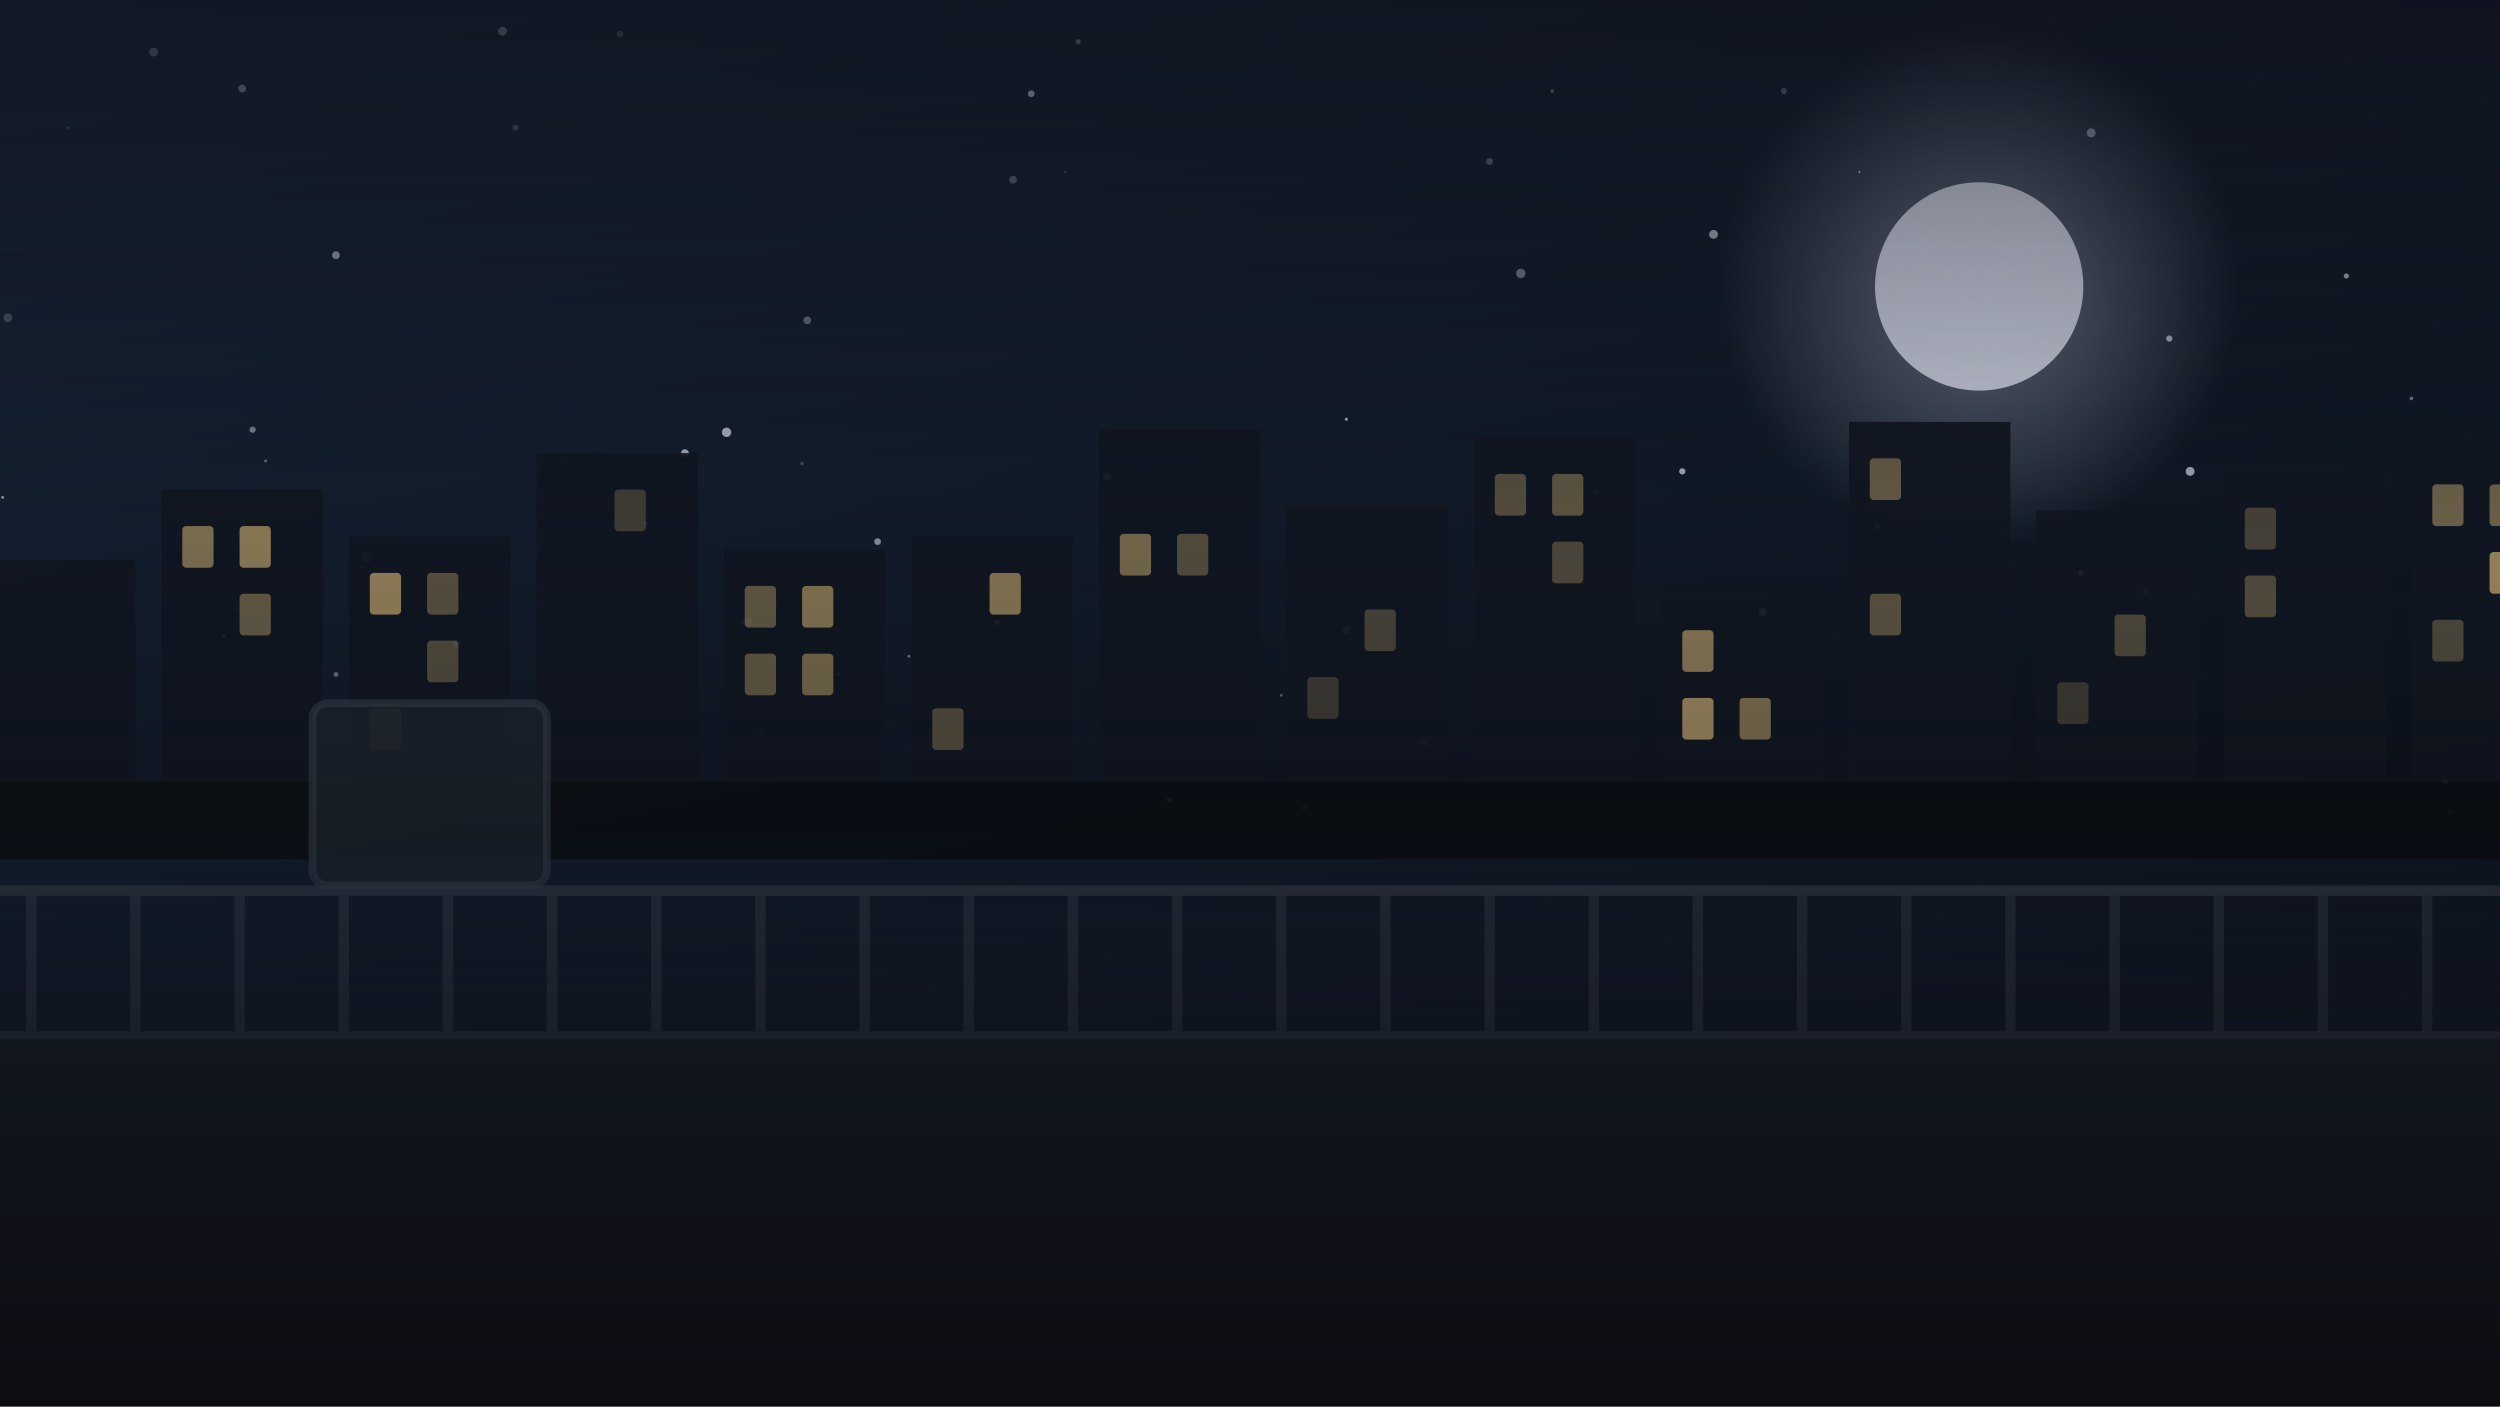
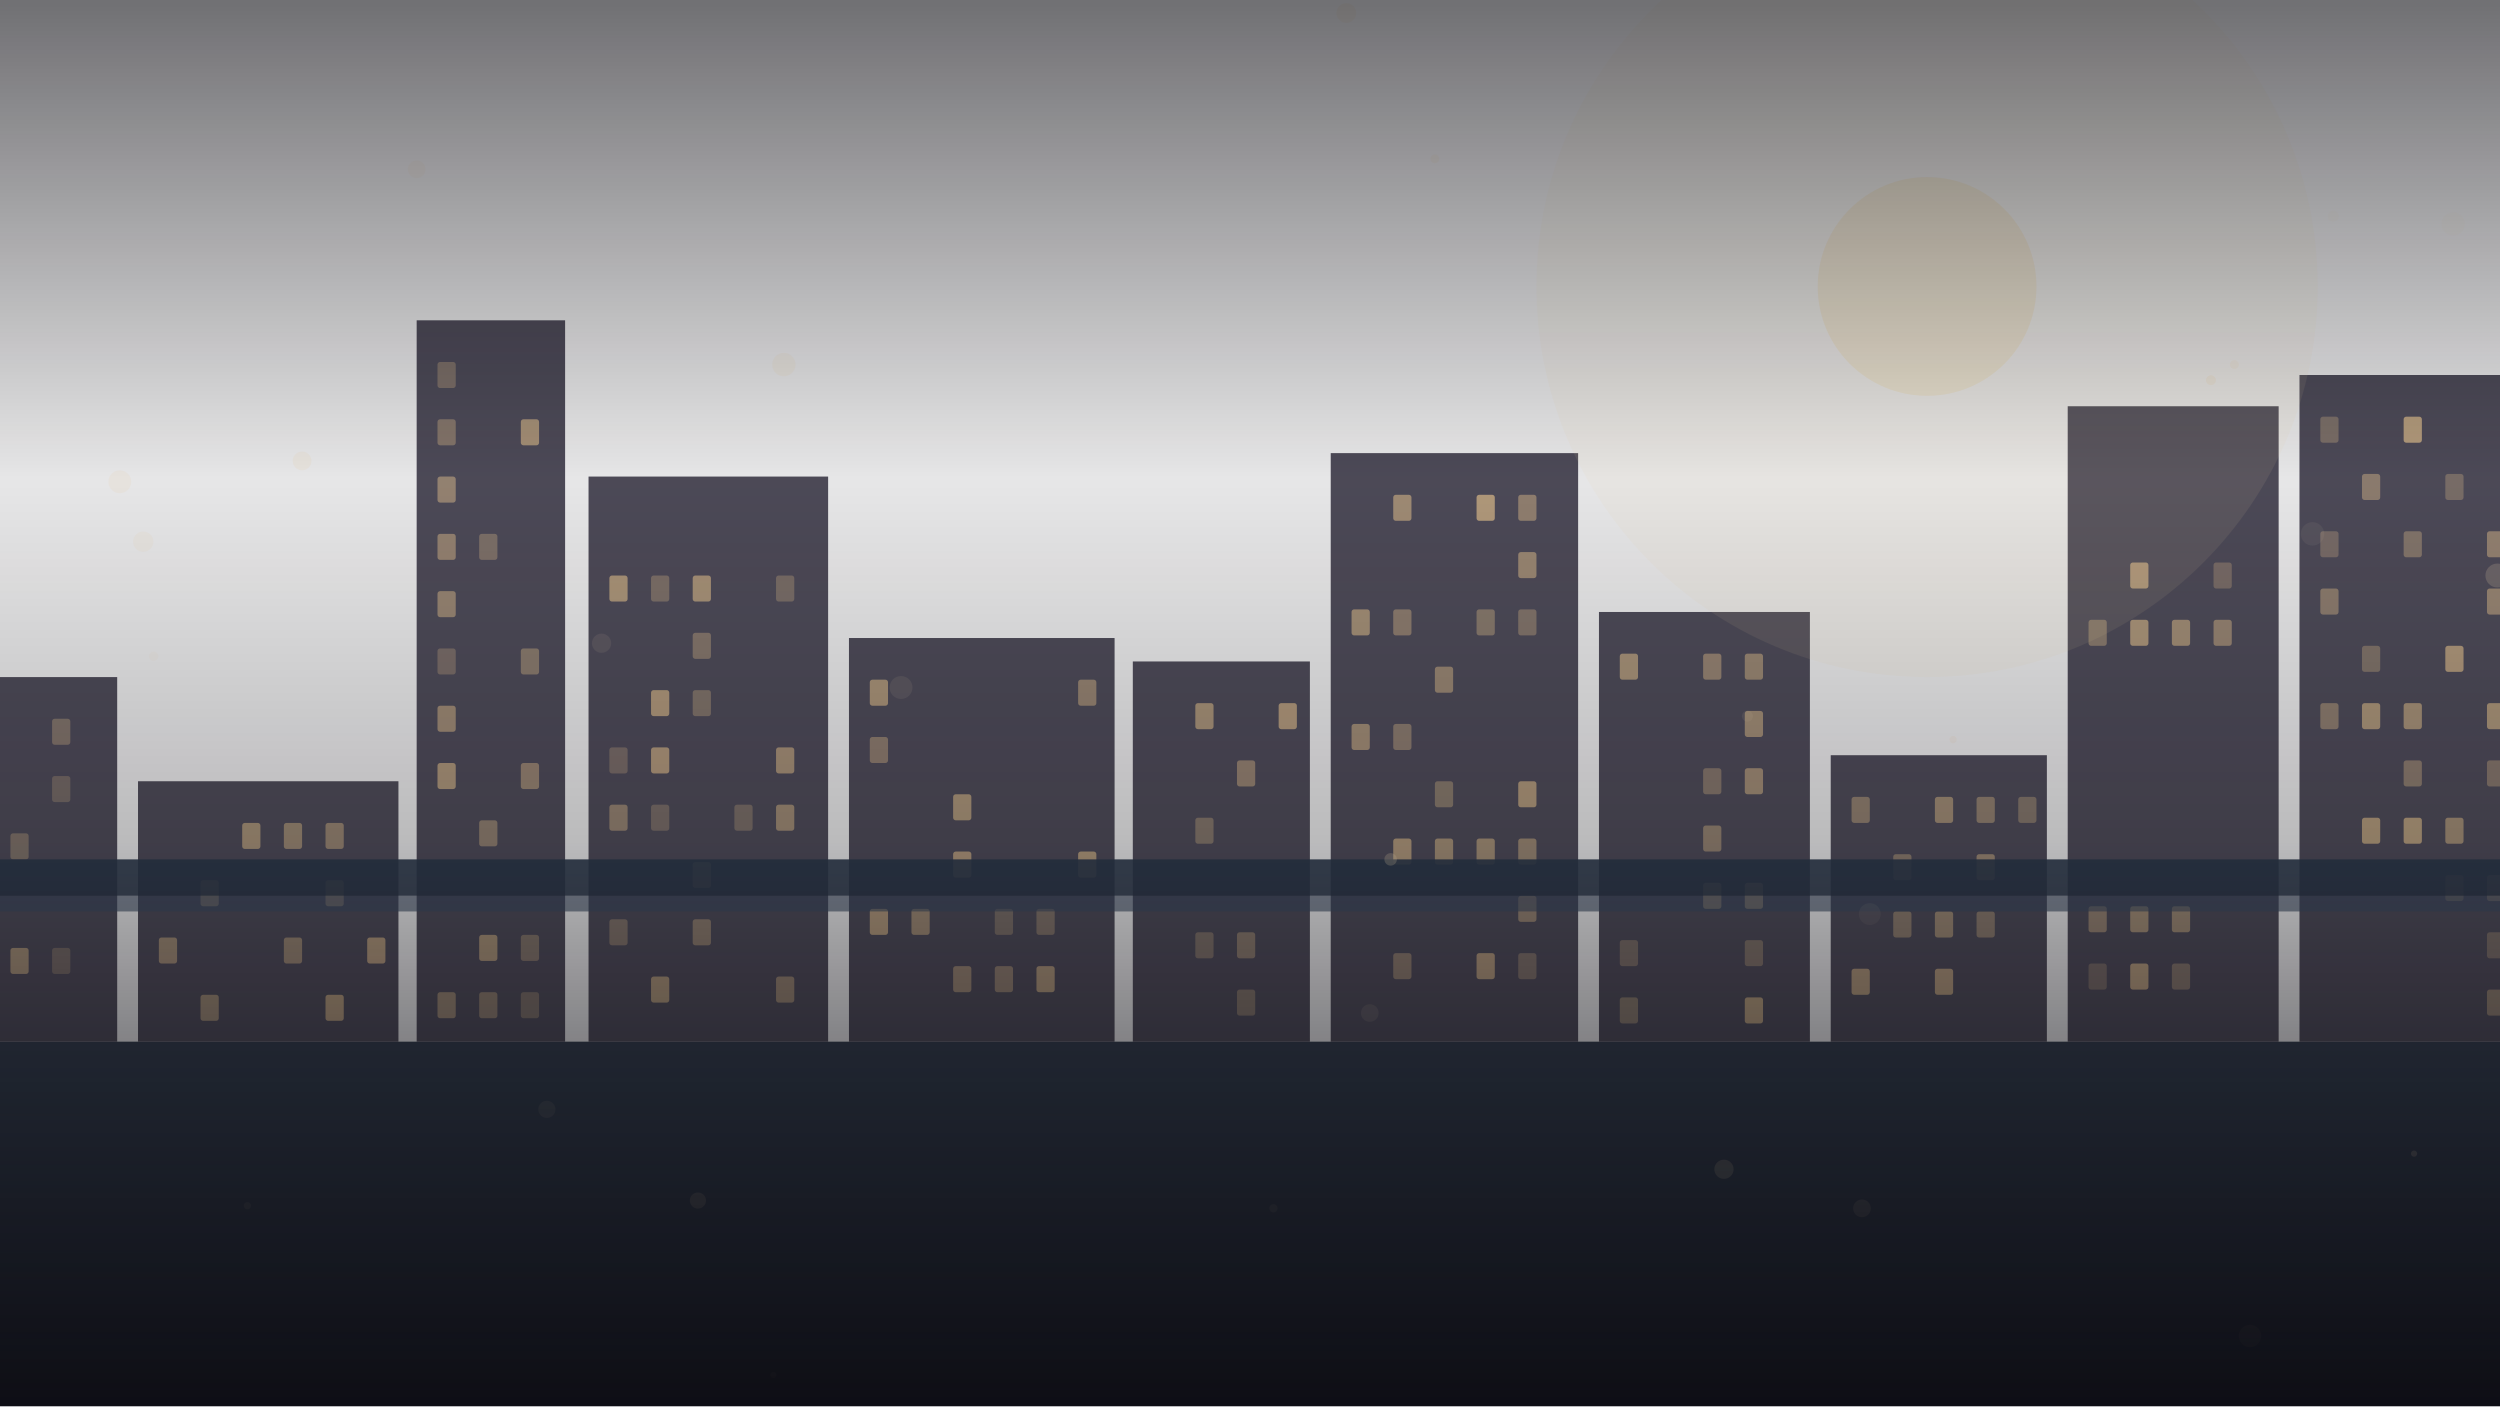
<svg xmlns="http://www.w3.org/2000/svg" viewBox="0 0 960 540" width="960" height="540" preserveAspectRatio="xMidYMid slice">
  <defs>
-     <linearGradient id="sky" x1="0" y1="0" x2="0.4" y2="1">
-       <stop offset="0%" stop-color="#1a2a40" />
-       <stop offset="55%" stop-color="#101a28" />
-       <stop offset="100%" stop-color="#0a0e14" />
+     <linearGradient id="g7" x1="0" y1="0" x2="0.4" y2="1">
+       <stop offset="0%" stop-color="#2f4560" />
+       <stop offset="55%" stop-color="#3e5a7a" />
+       <stop offset="100%" stop-color="#1f2d40" />
    </linearGradient>
-     <radialGradient id="skyglow" cx="0.72" cy="0.22" r="0.7">
-       <stop offset="0%" stop-color="#8fb0ff" stop-opacity="0.55" />
-       <stop offset="100%" stop-color="#8fb0ff" stop-opacity="0" />
-     </radialGradient>
-     <linearGradient id="sky2" x1="0" y1="0" x2="0" y2="1">
-       <stop offset="0%" stop-color="#1d3350" stop-opacity="0.2" />
-       <stop offset="100%" stop-color="#0c1119" stop-opacity="1" />
-     </linearGradient>
-     <radialGradient id="moon" cx="0.5" cy="0.5" r="0.5">
-       <stop offset="0%" stop-color="#dfe8ff" stop-opacity="0.5" />
-       <stop offset="100%" stop-color="#dfe8ff" stop-opacity="0" />
+     <radialGradient id="g7glow" cx="0.78" cy="0.2" r="0.7">
+       <stop offset="0%" stop-color="#ffd08a" stop-opacity="0.55" />
+       <stop offset="100%" stop-color="#ffd08a" stop-opacity="0" />
    </radialGradient>
    <linearGradient id="vg" x1="0" y1="0" x2="0" y2="1">
-       <stop offset="0%" stop-color="#0b0a10" stop-opacity="0.55" />
-       <stop offset="38%" stop-color="#0b0a10" stop-opacity="0.12" />
-       <stop offset="62%" stop-color="#0b0a10" stop-opacity="0.30" />
-       <stop offset="100%" stop-color="#0b0a10" stop-opacity="0.90" />
+       <stop offset="0%" stop-color="#0b0a10" stop-opacity="0.58" />
+       <stop offset="34%" stop-color="#0b0a10" stop-opacity="0.10" />
+       <stop offset="60%" stop-color="#0b0a10" stop-opacity="0.28" />
+       <stop offset="100%" stop-color="#0b0a10" stop-opacity="0.92" />
    </linearGradient>
  </defs>
-   <rect width="960" height="540" fill="url(#sky)" />
-   <circle cx="248" cy="201" r="0.7" fill="#e8eeff" opacity="0.71" />
-   <circle cx="677" cy="235" r="1.6" fill="#e8eeff" opacity="0.62" />
-   <circle cx="501" cy="310" r="1.3" fill="#e8eeff" opacity="0.28" />
-   <circle cx="238" cy="13" r="1.2" fill="#e8eeff" opacity="0.21" />
-   <circle cx="714" cy="66" r="0.4" fill="#e8eeff" opacity="0.78" />
-   <circle cx="287" cy="239" r="1.9" fill="#e8eeff" opacity="0.49" />
-   <circle cx="901" cy="106" r="1.0" fill="#e8eeff" opacity="0.72" />
-   <circle cx="225" cy="177" r="0.4" fill="#e8eeff" opacity="0.30" />
-   <circle cx="198" cy="49" r="1.1" fill="#e8eeff" opacity="0.24" />
-   <circle cx="141" cy="214" r="2.0" fill="#e8eeff" opacity="0.33" />
-   <circle cx="425" cy="183" r="1.4" fill="#e8eeff" opacity="0.59" />
-   <circle cx="685" cy="35" r="1.2" fill="#e8eeff" opacity="0.32" />
-   <circle cx="833" cy="130" r="1.2" fill="#e8eeff" opacity="0.73" />
-   <circle cx="841" cy="181" r="1.7" fill="#e8eeff" opacity="0.72" />
-   <circle cx="349" cy="252" r="0.5" fill="#e8eeff" opacity="0.53" />
-   <circle cx="322" cy="259" r="0.6" fill="#e8eeff" opacity="0.57" />
-   <circle cx="596" cy="35" r="0.7" fill="#e8eeff" opacity="0.40" />
-   <circle cx="824" cy="227" r="1.3" fill="#e8eeff" opacity="0.36" />
-   <circle cx="102" cy="177" r="0.6" fill="#e8eeff" opacity="0.39" />
-   <circle cx="383" cy="239" r="1.0" fill="#e8eeff" opacity="0.66" />
-   <circle cx="803" cy="51" r="1.7" fill="#e8eeff" opacity="0.52" />
-   <circle cx="26" cy="49" r="0.5" fill="#e8eeff" opacity="0.24" />
-   <circle cx="926" cy="153" r="0.7" fill="#e8eeff" opacity="0.50" />
-   <circle cx="646" cy="181" r="1.2" fill="#e8eeff" opacity="0.75" />
-   <circle cx="175" cy="247" r="1.3" fill="#e8eeff" opacity="0.76" />
-   <circle cx="658" cy="90" r="1.7" fill="#e8eeff" opacity="0.73" />
-   <circle cx="894" cy="249" r="0.4" fill="#e8eeff" opacity="0.46" />
-   <circle cx="193" cy="12" r="1.7" fill="#e8eeff" opacity="0.37" />
-   <circle cx="414" cy="16" r="1.0" fill="#e8eeff" opacity="0.38" />
-   <circle cx="310" cy="123" r="1.5" fill="#e8eeff" opacity="0.40" />
-   <circle cx="492" cy="267" r="0.5" fill="#e8eeff" opacity="0.43" />
-   <circle cx="115" cy="193" r="0.4" fill="#e8eeff" opacity="0.29" />
-   <circle cx="263" cy="174" r="1.5" fill="#e8eeff" opacity="0.74" />
-   <circle cx="409" cy="66" r="0.4" fill="#e8eeff" opacity="0.25" />
-   <circle cx="517" cy="242" r="1.4" fill="#e8eeff" opacity="0.52" />
-   <circle cx="449" cy="307" r="0.9" fill="#e8eeff" opacity="0.72" />
-   <circle cx="129" cy="259" r="0.9" fill="#e8eeff" opacity="0.44" />
-   <circle cx="279" cy="166" r="1.8" fill="#e8eeff" opacity="0.77" />
-   <circle cx="939" cy="300" r="1.0" fill="#e8eeff" opacity="0.27" />
-   <circle cx="1" cy="191" r="0.5" fill="#e8eeff" opacity="0.76" />
-   <circle cx="941" cy="312" r="0.9" fill="#e8eeff" opacity="0.23" />
-   <circle cx="799" cy="220" r="1.2" fill="#e8eeff" opacity="0.76" />
-   <circle cx="721" cy="202" r="1.2" fill="#e8eeff" opacity="0.47" />
-   <circle cx="3" cy="122" r="1.7" fill="#e8eeff" opacity="0.26" />
-   <circle cx="129" cy="98" r="1.5" fill="#e8eeff" opacity="0.64" />
-   <circle cx="389" cy="69" r="1.5" fill="#e8eeff" opacity="0.35" />
-   <circle cx="517" cy="161" r="0.6" fill="#e8eeff" opacity="0.76" />
-   <circle cx="93" cy="34" r="1.5" fill="#e8eeff" opacity="0.43" />
-   <circle cx="86" cy="244" r="0.6" fill="#e8eeff" opacity="0.79" />
-   <circle cx="584" cy="105" r="1.8" fill="#e8eeff" opacity="0.48" />
-   <circle cx="572" cy="62" r="1.3" fill="#e8eeff" opacity="0.35" />
-   <circle cx="59" cy="20" r="1.7" fill="#e8eeff" opacity="0.29" />
-   <circle cx="308" cy="178" r="0.7" fill="#e8eeff" opacity="0.23" />
-   <circle cx="97" cy="165" r="1.2" fill="#e8eeff" opacity="0.52" />
-   <circle cx="547" cy="285" r="1.6" fill="#e8eeff" opacity="0.37" />
-   <circle cx="613" cy="189" r="1.2" fill="#e8eeff" opacity="0.29" />
-   <circle cx="91" cy="234" r="1.4" fill="#e8eeff" opacity="0.21" />
-   <circle cx="396" cy="36" r="1.3" fill="#e8eeff" opacity="0.68" />
-   <circle cx="292" cy="280" r="0.7" fill="#e8eeff" opacity="0.37" />
-   <circle cx="337" cy="208" r="1.3" fill="#e8eeff" opacity="0.58" />
-   <circle cx="760" cy="110" r="40" fill="#eef2ff" opacity="0.9" />
-   <circle cx="760" cy="110" r="100" fill="url(#moon)" />
-   <rect x="-10" y="215" width="62" height="85" fill="#101722" opacity="0.92" />
-   <rect x="62" y="188" width="62" height="112" fill="#101722" opacity="0.92" />
-   <rect x="70" y="202" width="12" height="16" rx="1.5" fill="#ffd98a" opacity="0.50" />
-   <rect x="92" y="202" width="12" height="16" rx="1.5" fill="#ffd98a" opacity="0.56" />
-   <rect x="92" y="228" width="12" height="16" rx="1.5" fill="#ffd98a" opacity="0.38" />
-   <rect x="134" y="206" width="62" height="94" fill="#101722" opacity="0.92" />
-   <rect x="142" y="220" width="12" height="16" rx="1.5" fill="#ffd98a" opacity="0.59" />
-   <rect x="164" y="220" width="12" height="16" rx="1.5" fill="#ffd98a" opacity="0.33" />
-   <rect x="164" y="246" width="12" height="16" rx="1.5" fill="#ffd98a" opacity="0.30" />
-   <rect x="142" y="272" width="12" height="16" rx="1.5" fill="#ffd98a" opacity="0.34" />
-   <rect x="206" y="174" width="62" height="126" fill="#101722" opacity="0.92" />
-   <rect x="236" y="188" width="12" height="16" rx="1.5" fill="#ffd98a" opacity="0.22" />
-   <rect x="278" y="211" width="62" height="89" fill="#101722" opacity="0.92" />
-   <rect x="286" y="225" width="12" height="16" rx="1.5" fill="#ffd98a" opacity="0.37" />
-   <rect x="308" y="225" width="12" height="16" rx="1.5" fill="#ffd98a" opacity="0.52" />
-   <rect x="286" y="251" width="12" height="16" rx="1.5" fill="#ffd98a" opacity="0.37" />
-   <rect x="308" y="251" width="12" height="16" rx="1.5" fill="#ffd98a" opacity="0.46" />
-   <rect x="350" y="206" width="62" height="94" fill="#101722" opacity="0.92" />
-   <rect x="380" y="220" width="12" height="16" rx="1.5" fill="#ffd98a" opacity="0.53" />
-   <rect x="358" y="272" width="12" height="16" rx="1.5" fill="#ffd98a" opacity="0.31" />
-   <rect x="422" y="165" width="62" height="135" fill="#101722" opacity="0.92" />
-   <rect x="430" y="205" width="12" height="16" rx="1.5" fill="#ffd98a" opacity="0.46" />
-   <rect x="452" y="205" width="12" height="16" rx="1.5" fill="#ffd98a" opacity="0.31" />
-   <rect x="494" y="194" width="62" height="106" fill="#101722" opacity="0.92" />
-   <rect x="524" y="234" width="12" height="16" rx="1.5" fill="#ffd98a" opacity="0.26" />
-   <rect x="502" y="260" width="12" height="16" rx="1.5" fill="#ffd98a" opacity="0.21" />
-   <rect x="566" y="168" width="62" height="132" fill="#101722" opacity="0.92" />
-   <rect x="574" y="182" width="12" height="16" rx="1.5" fill="#ffd98a" opacity="0.32" />
-   <rect x="596" y="182" width="12" height="16" rx="1.5" fill="#ffd98a" opacity="0.36" />
-   <rect x="596" y="208" width="12" height="16" rx="1.5" fill="#ffd98a" opacity="0.28" />
-   <rect x="638" y="228" width="62" height="72" fill="#101722" opacity="0.92" />
-   <rect x="646" y="242" width="12" height="16" rx="1.5" fill="#ffd98a" opacity="0.55" />
-   <rect x="646" y="268" width="12" height="16" rx="1.5" fill="#ffd98a" opacity="0.63" />
-   <rect x="668" y="268" width="12" height="16" rx="1.5" fill="#ffd98a" opacity="0.49" />
-   <rect x="710" y="162" width="62" height="138" fill="#101722" opacity="0.92" />
-   <rect x="718" y="176" width="12" height="16" rx="1.5" fill="#ffd98a" opacity="0.39" />
-   <rect x="718" y="228" width="12" height="16" rx="1.5" fill="#ffd98a" opacity="0.34" />
-   <rect x="782" y="196" width="62" height="104" fill="#101722" opacity="0.92" />
-   <rect x="812" y="236" width="12" height="16" rx="1.5" fill="#ffd98a" opacity="0.29" />
-   <rect x="790" y="262" width="12" height="16" rx="1.5" fill="#ffd98a" opacity="0.21" />
-   <rect x="854" y="181" width="62" height="119" fill="#101722" opacity="0.92" />
-   <rect x="862" y="195" width="12" height="16" rx="1.5" fill="#ffd98a" opacity="0.25" />
-   <rect x="862" y="221" width="12" height="16" rx="1.5" fill="#ffd98a" opacity="0.31" />
-   <rect x="926" y="172" width="62" height="128" fill="#101722" opacity="0.92" />
-   <rect x="934" y="186" width="12" height="16" rx="1.5" fill="#ffd98a" opacity="0.43" />
-   <rect x="956" y="186" width="12" height="16" rx="1.5" fill="#ffd98a" opacity="0.43" />
-   <rect x="956" y="212" width="12" height="16" rx="1.5" fill="#ffd98a" opacity="0.63" />
-   <rect x="934" y="238" width="12" height="16" rx="1.5" fill="#ffd98a" opacity="0.29" />
-   <rect x="0" y="300" width="960" height="30" fill="#0a0e14" opacity="0.9" />
-   <rect x="0" y="330" width="960" height="210" fill="url(#sky2)" />
-   <rect x="0" y="396" width="960" height="144" fill="#1a222c" />
-   <rect x="0" y="396" width="960" height="3" fill="#3a4757" opacity="0.5" />
-   <rect x="0" y="340" width="960" height="4" fill="#39434f" opacity="0.7" />
-   <rect x="10" y="344" width="4" height="52" fill="#39434f" opacity="0.55" />
-   <rect x="50" y="344" width="4" height="52" fill="#39434f" opacity="0.55" />
-   <rect x="90" y="344" width="4" height="52" fill="#39434f" opacity="0.55" />
-   <rect x="130" y="344" width="4" height="52" fill="#39434f" opacity="0.55" />
-   <rect x="170" y="344" width="4" height="52" fill="#39434f" opacity="0.55" />
-   <rect x="210" y="344" width="4" height="52" fill="#39434f" opacity="0.55" />
-   <rect x="250" y="344" width="4" height="52" fill="#39434f" opacity="0.55" />
-   <rect x="290" y="344" width="4" height="52" fill="#39434f" opacity="0.55" />
-   <rect x="330" y="344" width="4" height="52" fill="#39434f" opacity="0.55" />
-   <rect x="370" y="344" width="4" height="52" fill="#39434f" opacity="0.55" />
-   <rect x="410" y="344" width="4" height="52" fill="#39434f" opacity="0.55" />
-   <rect x="450" y="344" width="4" height="52" fill="#39434f" opacity="0.55" />
-   <rect x="490" y="344" width="4" height="52" fill="#39434f" opacity="0.55" />
-   <rect x="530" y="344" width="4" height="52" fill="#39434f" opacity="0.55" />
-   <rect x="570" y="344" width="4" height="52" fill="#39434f" opacity="0.55" />
-   <rect x="610" y="344" width="4" height="52" fill="#39434f" opacity="0.55" />
-   <rect x="650" y="344" width="4" height="52" fill="#39434f" opacity="0.55" />
-   <rect x="690" y="344" width="4" height="52" fill="#39434f" opacity="0.55" />
-   <rect x="730" y="344" width="4" height="52" fill="#39434f" opacity="0.55" />
-   <rect x="770" y="344" width="4" height="52" fill="#39434f" opacity="0.55" />
-   <rect x="810" y="344" width="4" height="52" fill="#39434f" opacity="0.55" />
-   <rect x="850" y="344" width="4" height="52" fill="#39434f" opacity="0.55" />
-   <rect x="890" y="344" width="4" height="52" fill="#39434f" opacity="0.55" />
-   <rect x="930" y="344" width="4" height="52" fill="#39434f" opacity="0.55" />
-   <rect x="120" y="270" width="90" height="70" rx="6" fill="#1c2630" opacity="0.9" />
-   <rect x="120" y="270" width="90" height="70" rx="6" fill="none" stroke="#39434f" stroke-width="3" opacity="0.6" />
-   <rect width="960" height="540" fill="url(#vg)" />
+   <path d="M0 400 L960 400 L960 540 L0 540 Z" fill="#243243" opacity="0.92" />
+   <rect x="-20" y="260" width="65" height="140" fill="#1a1628" opacity="0.75" />
+   <rect x="20" y="276" width="7" height="10" rx="1" fill="#ffd89b" opacity="0.33" />
+   <rect x="20" y="298" width="7" height="10" rx="1" fill="#ffd89b" opacity="0.25" />
+   <rect x="-12" y="320" width="7" height="10" rx="1" fill="#ffd89b" opacity="0.44" />
+   <rect x="4" y="320" width="7" height="10" rx="1" fill="#ffd89b" opacity="0.32" />
+   <rect x="4" y="364" width="7" height="10" rx="1" fill="#ffd89b" opacity="0.55" />
+   <rect x="20" y="364" width="7" height="10" rx="1" fill="#ffd89b" opacity="0.25" />
+   <rect x="53" y="300" width="100" height="100" fill="#1a1628" opacity="0.75" />
+   <rect x="93" y="316" width="7" height="10" rx="1" fill="#ffd89b" opacity="0.57" />
+   <rect x="109" y="316" width="7" height="10" rx="1" fill="#ffd89b" opacity="0.49" />
+   <rect x="125" y="316" width="7" height="10" rx="1" fill="#ffd89b" opacity="0.47" />
+   <rect x="77" y="338" width="7" height="10" rx="1" fill="#ffd89b" opacity="0.48" />
+   <rect x="125" y="338" width="7" height="10" rx="1" fill="#ffd89b" opacity="0.50" />
+   <rect x="61" y="360" width="7" height="10" rx="1" fill="#ffd89b" opacity="0.52" />
+   <rect x="109" y="360" width="7" height="10" rx="1" fill="#ffd89b" opacity="0.47" />
+   <rect x="141" y="360" width="7" height="10" rx="1" fill="#ffd89b" opacity="0.63" />
+   <rect x="77" y="382" width="7" height="10" rx="1" fill="#ffd89b" opacity="0.50" />
+   <rect x="125" y="382" width="7" height="10" rx="1" fill="#ffd89b" opacity="0.63" />
+   <rect x="160" y="123" width="57" height="277" fill="#1a1628" opacity="0.75" />
+   <rect x="168" y="139" width="7" height="10" rx="1" fill="#ffd89b" opacity="0.30" />
+   <rect x="168" y="161" width="7" height="10" rx="1" fill="#ffd89b" opacity="0.35" />
+   <rect x="200" y="161" width="7" height="10" rx="1" fill="#ffd89b" opacity="0.56" />
+   <rect x="168" y="183" width="7" height="10" rx="1" fill="#ffd89b" opacity="0.46" />
+   <rect x="168" y="205" width="7" height="10" rx="1" fill="#ffd89b" opacity="0.45" />
+   <rect x="184" y="205" width="7" height="10" rx="1" fill="#ffd89b" opacity="0.31" />
+   <rect x="168" y="227" width="7" height="10" rx="1" fill="#ffd89b" opacity="0.47" />
+   <rect x="168" y="249" width="7" height="10" rx="1" fill="#ffd89b" opacity="0.27" />
+   <rect x="200" y="249" width="7" height="10" rx="1" fill="#ffd89b" opacity="0.38" />
+   <rect x="168" y="271" width="7" height="10" rx="1" fill="#ffd89b" opacity="0.51" />
+   <rect x="168" y="293" width="7" height="10" rx="1" fill="#ffd89b" opacity="0.60" />
+   <rect x="200" y="293" width="7" height="10" rx="1" fill="#ffd89b" opacity="0.46" />
+   <rect x="184" y="315" width="7" height="10" rx="1" fill="#ffd89b" opacity="0.42" />
+   <rect x="184" y="359" width="7" height="10" rx="1" fill="#ffd89b" opacity="0.58" />
+   <rect x="200" y="359" width="7" height="10" rx="1" fill="#ffd89b" opacity="0.34" />
+   <rect x="168" y="381" width="7" height="10" rx="1" fill="#ffd89b" opacity="0.47" />
+   <rect x="184" y="381" width="7" height="10" rx="1" fill="#ffd89b" opacity="0.40" />
+   <rect x="200" y="381" width="7" height="10" rx="1" fill="#ffd89b" opacity="0.30" />
+   <rect x="226" y="183" width="92" height="217" fill="#1a1628" opacity="0.75" />
+   <rect x="234" y="221" width="7" height="10" rx="1" fill="#ffd89b" opacity="0.59" />
+   <rect x="250" y="221" width="7" height="10" rx="1" fill="#ffd89b" opacity="0.30" />
+   <rect x="266" y="221" width="7" height="10" rx="1" fill="#ffd89b" opacity="0.57" />
+   <rect x="298" y="221" width="7" height="10" rx="1" fill="#ffd89b" opacity="0.28" />
+   <rect x="266" y="243" width="7" height="10" rx="1" fill="#ffd89b" opacity="0.35" />
+   <rect x="250" y="265" width="7" height="10" rx="1" fill="#ffd89b" opacity="0.62" />
+   <rect x="266" y="265" width="7" height="10" rx="1" fill="#ffd89b" opacity="0.32" />
+   <rect x="234" y="287" width="7" height="10" rx="1" fill="#ffd89b" opacity="0.27" />
+   <rect x="250" y="287" width="7" height="10" rx="1" fill="#ffd89b" opacity="0.62" />
+   <rect x="298" y="287" width="7" height="10" rx="1" fill="#ffd89b" opacity="0.56" />
+   <rect x="234" y="309" width="7" height="10" rx="1" fill="#ffd89b" opacity="0.45" />
+   <rect x="250" y="309" width="7" height="10" rx="1" fill="#ffd89b" opacity="0.27" />
+   <rect x="282" y="309" width="7" height="10" rx="1" fill="#ffd89b" opacity="0.28" />
+   <rect x="298" y="309" width="7" height="10" rx="1" fill="#ffd89b" opacity="0.51" />
+   <rect x="266" y="331" width="7" height="10" rx="1" fill="#ffd89b" opacity="0.49" />
+   <rect x="234" y="353" width="7" height="10" rx="1" fill="#ffd89b" opacity="0.33" />
+   <rect x="266" y="353" width="7" height="10" rx="1" fill="#ffd89b" opacity="0.40" />
+   <rect x="250" y="375" width="7" height="10" rx="1" fill="#ffd89b" opacity="0.59" />
+   <rect x="298" y="375" width="7" height="10" rx="1" fill="#ffd89b" opacity="0.46" />
+   <rect x="326" y="245" width="102" height="155" fill="#1a1628" opacity="0.75" />
+   <rect x="334" y="261" width="7" height="10" rx="1" fill="#ffd89b" opacity="0.58" />
+   <rect x="414" y="261" width="7" height="10" rx="1" fill="#ffd89b" opacity="0.46" />
+   <rect x="334" y="283" width="7" height="10" rx="1" fill="#ffd89b" opacity="0.40" />
+   <rect x="366" y="305" width="7" height="10" rx="1" fill="#ffd89b" opacity="0.60" />
+   <rect x="366" y="327" width="7" height="10" rx="1" fill="#ffd89b" opacity="0.63" />
+   <rect x="414" y="327" width="7" height="10" rx="1" fill="#ffd89b" opacity="0.64" />
+   <rect x="334" y="349" width="7" height="10" rx="1" fill="#ffd89b" opacity="0.63" />
+   <rect x="350" y="349" width="7" height="10" rx="1" fill="#ffd89b" opacity="0.51" />
+   <rect x="382" y="349" width="7" height="10" rx="1" fill="#ffd89b" opacity="0.29" />
+   <rect x="398" y="349" width="7" height="10" rx="1" fill="#ffd89b" opacity="0.33" />
+   <rect x="366" y="371" width="7" height="10" rx="1" fill="#ffd89b" opacity="0.47" />
+   <rect x="382" y="371" width="7" height="10" rx="1" fill="#ffd89b" opacity="0.42" />
+   <rect x="398" y="371" width="7" height="10" rx="1" fill="#ffd89b" opacity="0.60" />
+   <rect x="435" y="254" width="68" height="146" fill="#1a1628" opacity="0.75" />
+   <rect x="459" y="270" width="7" height="10" rx="1" fill="#ffd89b" opacity="0.57" />
+   <rect x="491" y="270" width="7" height="10" rx="1" fill="#ffd89b" opacity="0.63" />
+   <rect x="475" y="292" width="7" height="10" rx="1" fill="#ffd89b" opacity="0.45" />
+   <rect x="459" y="314" width="7" height="10" rx="1" fill="#ffd89b" opacity="0.34" />
+   <rect x="459" y="358" width="7" height="10" rx="1" fill="#ffd89b" opacity="0.31" />
+   <rect x="475" y="358" width="7" height="10" rx="1" fill="#ffd89b" opacity="0.39" />
+   <rect x="475" y="380" width="7" height="10" rx="1" fill="#ffd89b" opacity="0.33" />
+   <rect x="511" y="174" width="95" height="226" fill="#1a1628" opacity="0.75" />
+   <rect x="535" y="190" width="7" height="10" rx="1" fill="#ffd89b" opacity="0.53" />
+   <rect x="567" y="190" width="7" height="10" rx="1" fill="#ffd89b" opacity="0.64" />
+   <rect x="583" y="190" width="7" height="10" rx="1" fill="#ffd89b" opacity="0.43" />
+   <rect x="583" y="212" width="7" height="10" rx="1" fill="#ffd89b" opacity="0.49" />
+   <rect x="519" y="234" width="7" height="10" rx="1" fill="#ffd89b" opacity="0.55" />
+   <rect x="535" y="234" width="7" height="10" rx="1" fill="#ffd89b" opacity="0.40" />
+   <rect x="567" y="234" width="7" height="10" rx="1" fill="#ffd89b" opacity="0.37" />
+   <rect x="583" y="234" width="7" height="10" rx="1" fill="#ffd89b" opacity="0.33" />
+   <rect x="551" y="256" width="7" height="10" rx="1" fill="#ffd89b" opacity="0.47" />
+   <rect x="519" y="278" width="7" height="10" rx="1" fill="#ffd89b" opacity="0.53" />
+   <rect x="535" y="278" width="7" height="10" rx="1" fill="#ffd89b" opacity="0.39" />
+   <rect x="551" y="300" width="7" height="10" rx="1" fill="#ffd89b" opacity="0.37" />
+   <rect x="583" y="300" width="7" height="10" rx="1" fill="#ffd89b" opacity="0.62" />
+   <rect x="535" y="322" width="7" height="10" rx="1" fill="#ffd89b" opacity="0.62" />
+   <rect x="551" y="322" width="7" height="10" rx="1" fill="#ffd89b" opacity="0.55" />
+   <rect x="567" y="322" width="7" height="10" rx="1" fill="#ffd89b" opacity="0.55" />
+   <rect x="583" y="322" width="7" height="10" rx="1" fill="#ffd89b" opacity="0.49" />
+   <rect x="583" y="344" width="7" height="10" rx="1" fill="#ffd89b" opacity="0.45" />
+   <rect x="535" y="366" width="7" height="10" rx="1" fill="#ffd89b" opacity="0.40" />
+   <rect x="567" y="366" width="7" height="10" rx="1" fill="#ffd89b" opacity="0.62" />
+   <rect x="583" y="366" width="7" height="10" rx="1" fill="#ffd89b" opacity="0.31" />
+   <rect x="614" y="235" width="81" height="165" fill="#1a1628" opacity="0.75" />
+   <rect x="622" y="251" width="7" height="10" rx="1" fill="#ffd89b" opacity="0.57" />
+   <rect x="654" y="251" width="7" height="10" rx="1" fill="#ffd89b" opacity="0.45" />
+   <rect x="670" y="251" width="7" height="10" rx="1" fill="#ffd89b" opacity="0.48" />
+   <rect x="670" y="273" width="7" height="10" rx="1" fill="#ffd89b" opacity="0.53" />
+   <rect x="654" y="295" width="7" height="10" rx="1" fill="#ffd89b" opacity="0.35" />
+   <rect x="670" y="295" width="7" height="10" rx="1" fill="#ffd89b" opacity="0.52" />
+   <rect x="654" y="317" width="7" height="10" rx="1" fill="#ffd89b" opacity="0.44" />
+   <rect x="654" y="339" width="7" height="10" rx="1" fill="#ffd89b" opacity="0.59" />
+   <rect x="670" y="339" width="7" height="10" rx="1" fill="#ffd89b" opacity="0.62" />
+   <rect x="622" y="361" width="7" height="10" rx="1" fill="#ffd89b" opacity="0.30" />
+   <rect x="670" y="361" width="7" height="10" rx="1" fill="#ffd89b" opacity="0.32" />
+   <rect x="622" y="383" width="7" height="10" rx="1" fill="#ffd89b" opacity="0.37" />
+   <rect x="670" y="383" width="7" height="10" rx="1" fill="#ffd89b" opacity="0.64" />
+   <rect x="703" y="290" width="83" height="110" fill="#1a1628" opacity="0.75" />
+   <rect x="711" y="306" width="7" height="10" rx="1" fill="#ffd89b" opacity="0.43" />
+   <rect x="743" y="306" width="7" height="10" rx="1" fill="#ffd89b" opacity="0.52" />
+   <rect x="759" y="306" width="7" height="10" rx="1" fill="#ffd89b" opacity="0.43" />
+   <rect x="775" y="306" width="7" height="10" rx="1" fill="#ffd89b" opacity="0.34" />
+   <rect x="727" y="328" width="7" height="10" rx="1" fill="#ffd89b" opacity="0.40" />
+   <rect x="759" y="328" width="7" height="10" rx="1" fill="#ffd89b" opacity="0.50" />
+   <rect x="727" y="350" width="7" height="10" rx="1" fill="#ffd89b" opacity="0.40" />
+   <rect x="743" y="350" width="7" height="10" rx="1" fill="#ffd89b" opacity="0.50" />
+   <rect x="759" y="350" width="7" height="10" rx="1" fill="#ffd89b" opacity="0.39" />
+   <rect x="711" y="372" width="7" height="10" rx="1" fill="#ffd89b" opacity="0.61" />
+   <rect x="743" y="372" width="7" height="10" rx="1" fill="#ffd89b" opacity="0.62" />
+   <rect x="794" y="156" width="81" height="244" fill="#1a1628" opacity="0.75" />
+   <rect x="818" y="216" width="7" height="10" rx="1" fill="#ffd89b" opacity="0.62" />
+   <rect x="850" y="216" width="7" height="10" rx="1" fill="#ffd89b" opacity="0.27" />
+   <rect x="802" y="238" width="7" height="10" rx="1" fill="#ffd89b" opacity="0.38" />
+   <rect x="818" y="238" width="7" height="10" rx="1" fill="#ffd89b" opacity="0.59" />
+   <rect x="834" y="238" width="7" height="10" rx="1" fill="#ffd89b" opacity="0.53" />
+   <rect x="850" y="238" width="7" height="10" rx="1" fill="#ffd89b" opacity="0.46" />
+   <rect x="802" y="348" width="7" height="10" rx="1" fill="#ffd89b" opacity="0.45" />
+   <rect x="818" y="348" width="7" height="10" rx="1" fill="#ffd89b" opacity="0.54" />
+   <rect x="834" y="348" width="7" height="10" rx="1" fill="#ffd89b" opacity="0.50" />
+   <rect x="802" y="370" width="7" height="10" rx="1" fill="#ffd89b" opacity="0.26" />
+   <rect x="818" y="370" width="7" height="10" rx="1" fill="#ffd89b" opacity="0.65" />
+   <rect x="834" y="370" width="7" height="10" rx="1" fill="#ffd89b" opacity="0.34" />
+   <rect x="883" y="144" width="112" height="256" fill="#1a1628" opacity="0.75" />
+   <rect x="891" y="160" width="7" height="10" rx="1" fill="#ffd89b" opacity="0.29" />
+   <rect x="923" y="160" width="7" height="10" rx="1" fill="#ffd89b" opacity="0.65" />
+   <rect x="971" y="160" width="7" height="10" rx="1" fill="#ffd89b" opacity="0.43" />
+   <rect x="907" y="182" width="7" height="10" rx="1" fill="#ffd89b" opacity="0.41" />
+   <rect x="939" y="182" width="7" height="10" rx="1" fill="#ffd89b" opacity="0.28" />
+   <rect x="891" y="204" width="7" height="10" rx="1" fill="#ffd89b" opacity="0.27" />
+   <rect x="923" y="204" width="7" height="10" rx="1" fill="#ffd89b" opacity="0.34" />
+   <rect x="955" y="204" width="7" height="10" rx="1" fill="#ffd89b" opacity="0.45" />
+   <rect x="971" y="204" width="7" height="10" rx="1" fill="#ffd89b" opacity="0.34" />
+   <rect x="891" y="226" width="7" height="10" rx="1" fill="#ffd89b" opacity="0.40" />
+   <rect x="955" y="226" width="7" height="10" rx="1" fill="#ffd89b" opacity="0.47" />
+   <rect x="907" y="248" width="7" height="10" rx="1" fill="#ffd89b" opacity="0.32" />
+   <rect x="939" y="248" width="7" height="10" rx="1" fill="#ffd89b" opacity="0.62" />
+   <rect x="891" y="270" width="7" height="10" rx="1" fill="#ffd89b" opacity="0.40" />
+   <rect x="907" y="270" width="7" height="10" rx="1" fill="#ffd89b" opacity="0.59" />
+   <rect x="923" y="270" width="7" height="10" rx="1" fill="#ffd89b" opacity="0.56" />
+   <rect x="955" y="270" width="7" height="10" rx="1" fill="#ffd89b" opacity="0.59" />
+   <rect x="923" y="292" width="7" height="10" rx="1" fill="#ffd89b" opacity="0.39" />
+   <rect x="955" y="292" width="7" height="10" rx="1" fill="#ffd89b" opacity="0.35" />
+   <rect x="971" y="292" width="7" height="10" rx="1" fill="#ffd89b" opacity="0.41" />
+   <rect x="907" y="314" width="7" height="10" rx="1" fill="#ffd89b" opacity="0.64" />
+   <rect x="923" y="314" width="7" height="10" rx="1" fill="#ffd89b" opacity="0.65" />
+   <rect x="939" y="314" width="7" height="10" rx="1" fill="#ffd89b" opacity="0.53" />
+   <rect x="971" y="314" width="7" height="10" rx="1" fill="#ffd89b" opacity="0.60" />
+   <rect x="939" y="336" width="7" height="10" rx="1" fill="#ffd89b" opacity="0.32" />
+   <rect x="955" y="336" width="7" height="10" rx="1" fill="#ffd89b" opacity="0.41" />
+   <rect x="955" y="358" width="7" height="10" rx="1" fill="#ffd89b" opacity="0.28" />
+   <rect x="971" y="358" width="7" height="10" rx="1" fill="#ffd89b" opacity="0.41" />
+   <rect x="955" y="380" width="7" height="10" rx="1" fill="#ffd89b" opacity="0.41" />
+   <rect x="971" y="380" width="7" height="10" rx="1" fill="#ffd89b" opacity="0.31" />
+   <rect x="0" y="330" width="960" height="14" fill="#2c3b4e" opacity="0.9" />
+   <rect x="0" y="344" width="960" height="6" fill="#3d4f66" opacity="0.6" />
+   <circle cx="740" cy="110" r="42" fill="#ffe6b0" opacity="0.32" />
+   <ellipse cx="740" cy="110" rx="150" ry="150" fill="#ffe6b0" opacity="0.09" />
+   <circle cx="231" cy="247" r="3.7" fill="#ffe6c0" opacity="0.09" />
+   <circle cx="46" cy="185" r="4.4" fill="#ffe6c0" opacity="0.17" />
+   <circle cx="116" cy="177" r="3.6" fill="#ffe6c0" opacity="0.19" />
+   <circle cx="301" cy="140" r="4.5" fill="#ffe6c0" opacity="0.17" />
+   <circle cx="671" cy="275" r="2.1" fill="#ffe6c0" opacity="0.09" />
+   <circle cx="489" cy="464" r="1.6" fill="#ffe6c0" opacity="0.10" />
+   <circle cx="517" cy="5" r="3.8" fill="#ffe6c0" opacity="0.18" />
+   <circle cx="942" cy="86" r="4.5" fill="#ffe6c0" opacity="0.07" />
+   <circle cx="858" cy="140" r="1.7" fill="#ffe6c0" opacity="0.18" />
+   <circle cx="715" cy="464" r="3.4" fill="#ffe6c0" opacity="0.15" />
+   <circle cx="718" cy="351" r="4.2" fill="#ffe6c0" opacity="0.07" />
+   <circle cx="896" cy="83" r="2.1" fill="#ffe6c0" opacity="0.08" />
+   <circle cx="160" cy="65" r="3.4" fill="#ffe6c0" opacity="0.13" />
+   <circle cx="534" cy="330" r="2.4" fill="#ffe6c0" opacity="0.25" />
+   <circle cx="927" cy="443" r="1.2" fill="#ffe6c0" opacity="0.23" />
+   <circle cx="551" cy="61" r="1.7" fill="#ffe6c0" opacity="0.16" />
+   <circle cx="662" cy="449" r="3.7" fill="#ffe6c0" opacity="0.22" />
+   <circle cx="268" cy="461" r="3.1" fill="#ffe6c0" opacity="0.17" />
+   <circle cx="864" cy="513" r="4.3" fill="#ffe6c0" opacity="0.12" />
+   <circle cx="959" cy="221" r="4.6" fill="#ffe6c0" opacity="0.20" />
+   <circle cx="750" cy="284" r="1.4" fill="#ffe6c0" opacity="0.18" />
+   <circle cx="95" cy="463" r="1.4" fill="#ffe6c0" opacity="0.10" />
+   <circle cx="55" cy="208" r="3.9" fill="#ffe6c0" opacity="0.15" />
+   <circle cx="297" cy="528" r="1.2" fill="#ffe6c0" opacity="0.14" />
+   <circle cx="210" cy="426" r="3.3" fill="#ffe6c0" opacity="0.09" />
+   <circle cx="346" cy="264" r="4.4" fill="#ffe6c0" opacity="0.09" />
+   <circle cx="59" cy="252" r="1.8" fill="#ffe6c0" opacity="0.09" />
+   <circle cx="888" cy="205" r="4.5" fill="#ffe6c0" opacity="0.07" />
+   <circle cx="526" cy="389" r="3.4" fill="#ffe6c0" opacity="0.10" />
+   <circle cx="849" cy="146" r="1.9" fill="#ffe6c0" opacity="0.25" />
+   <rect x="0" y="0" width="960" height="540" fill="url(#vg)" />
</svg>
